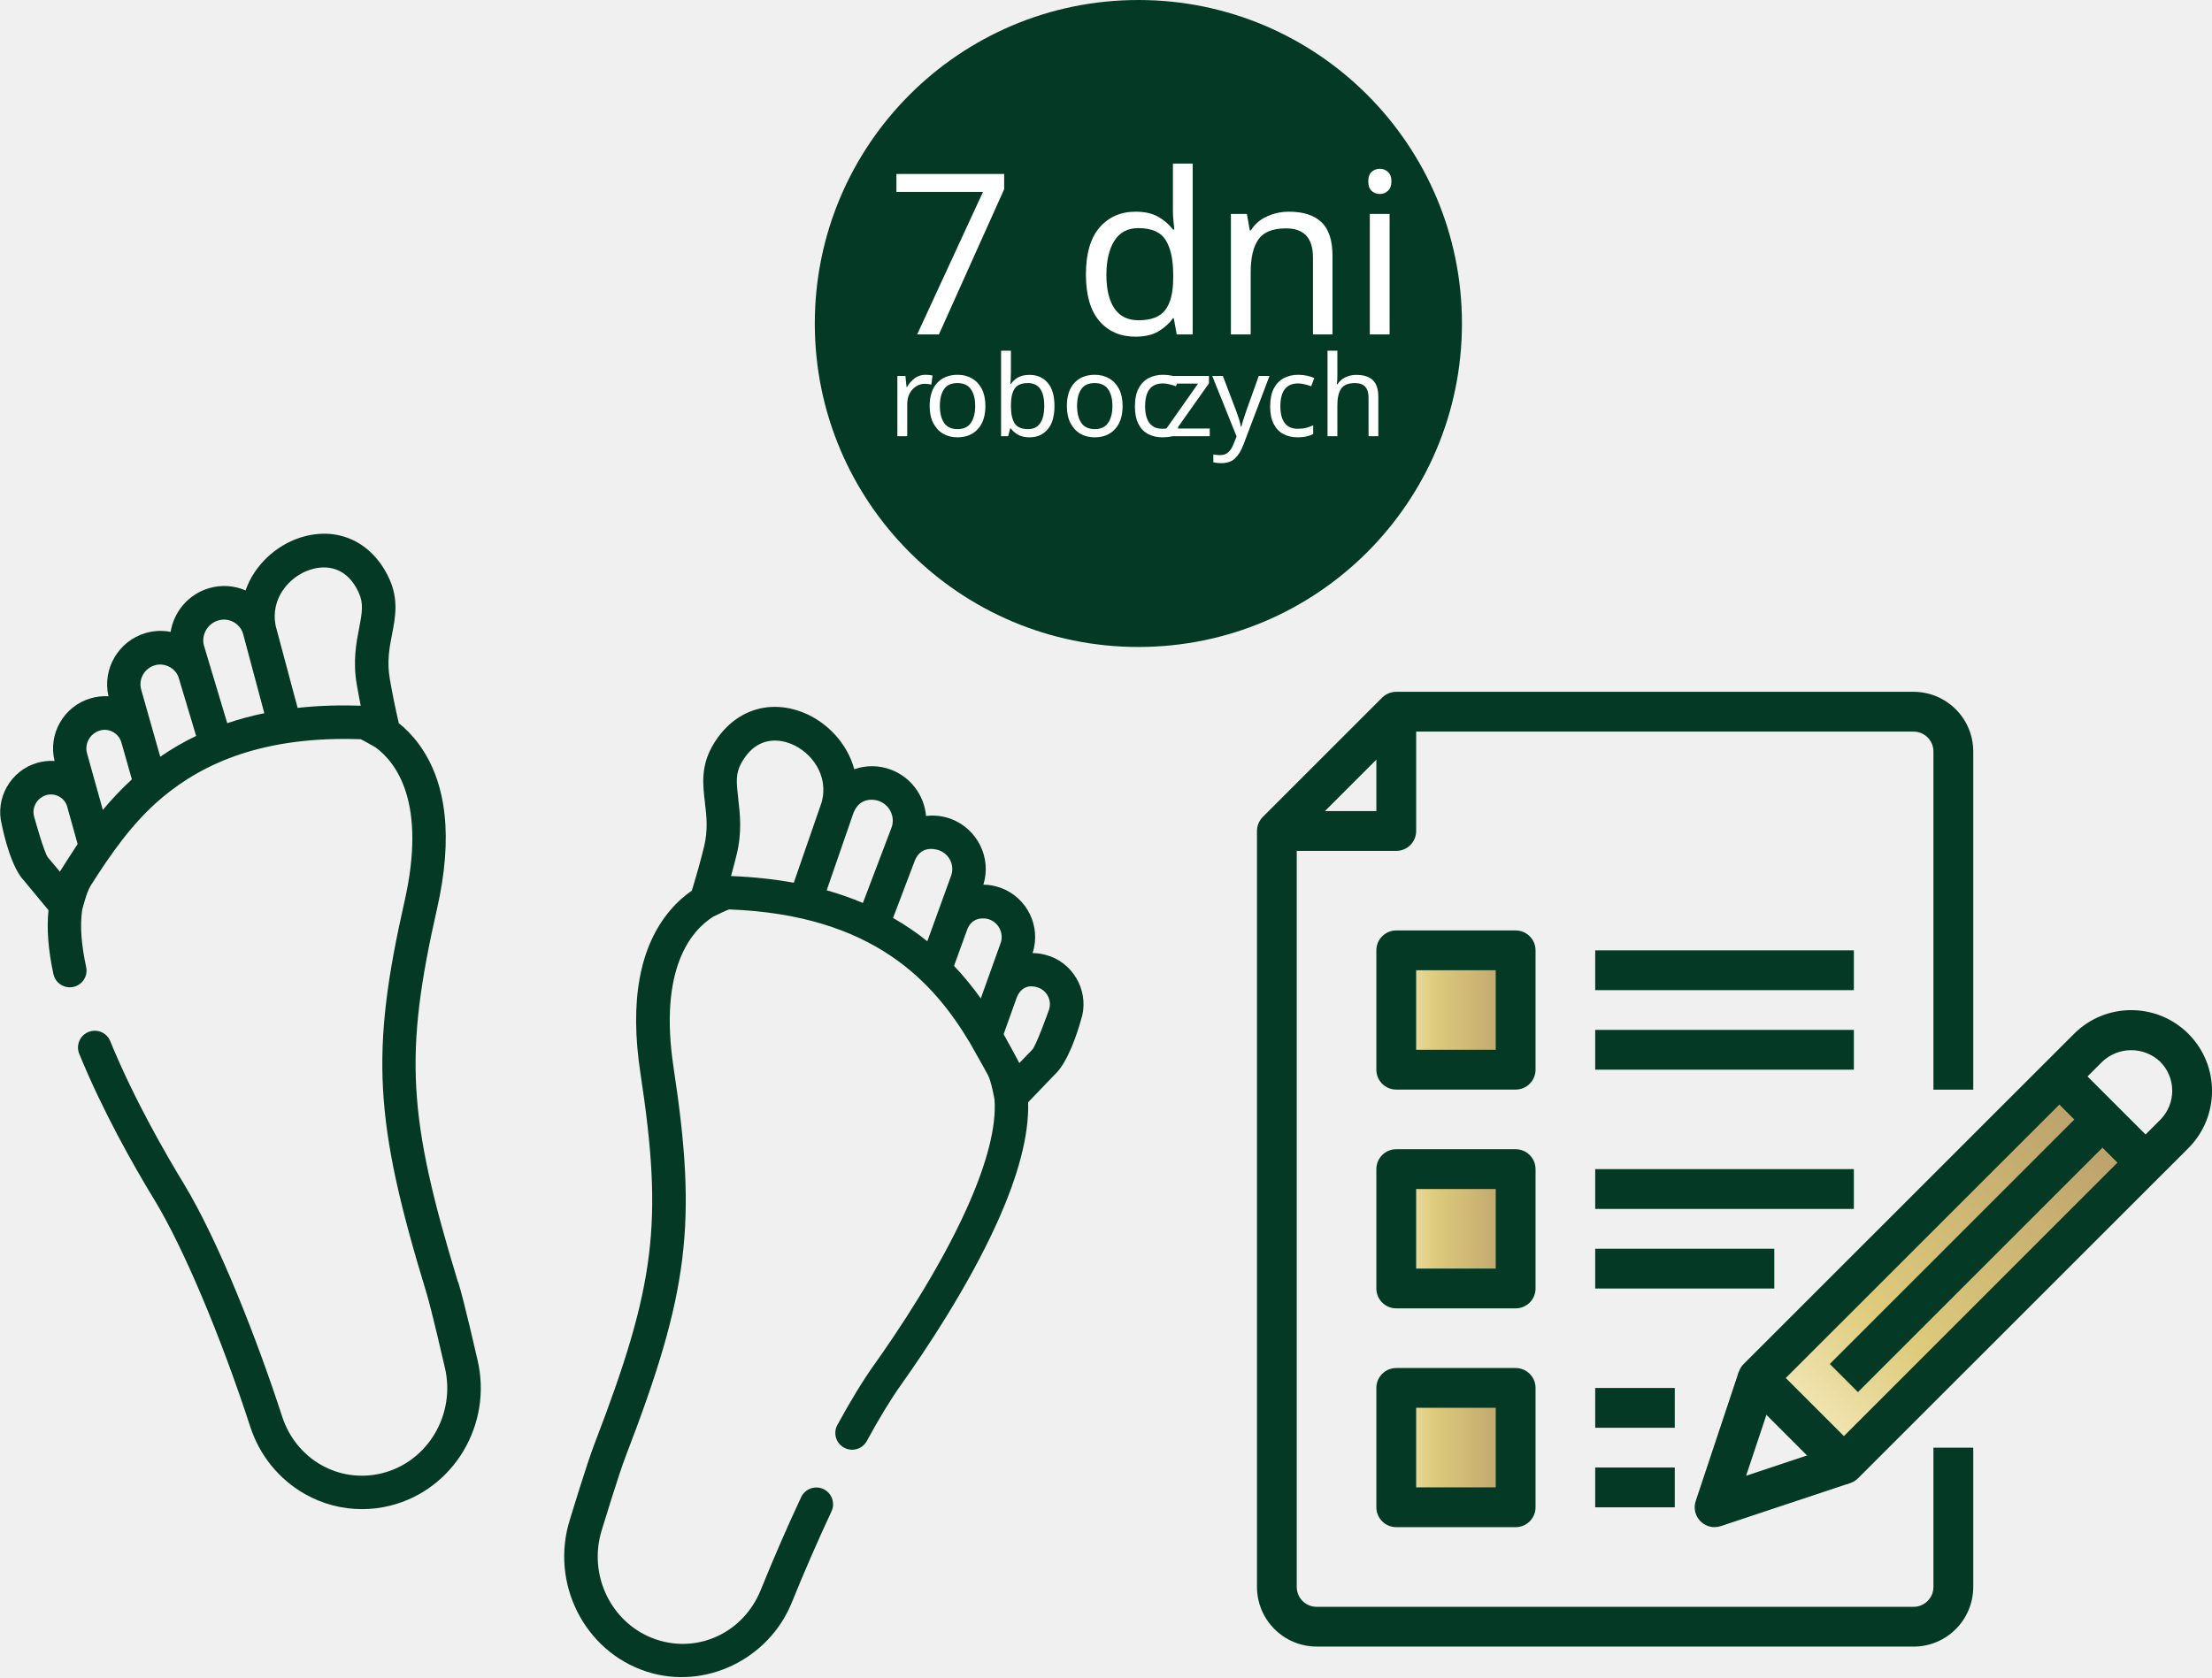
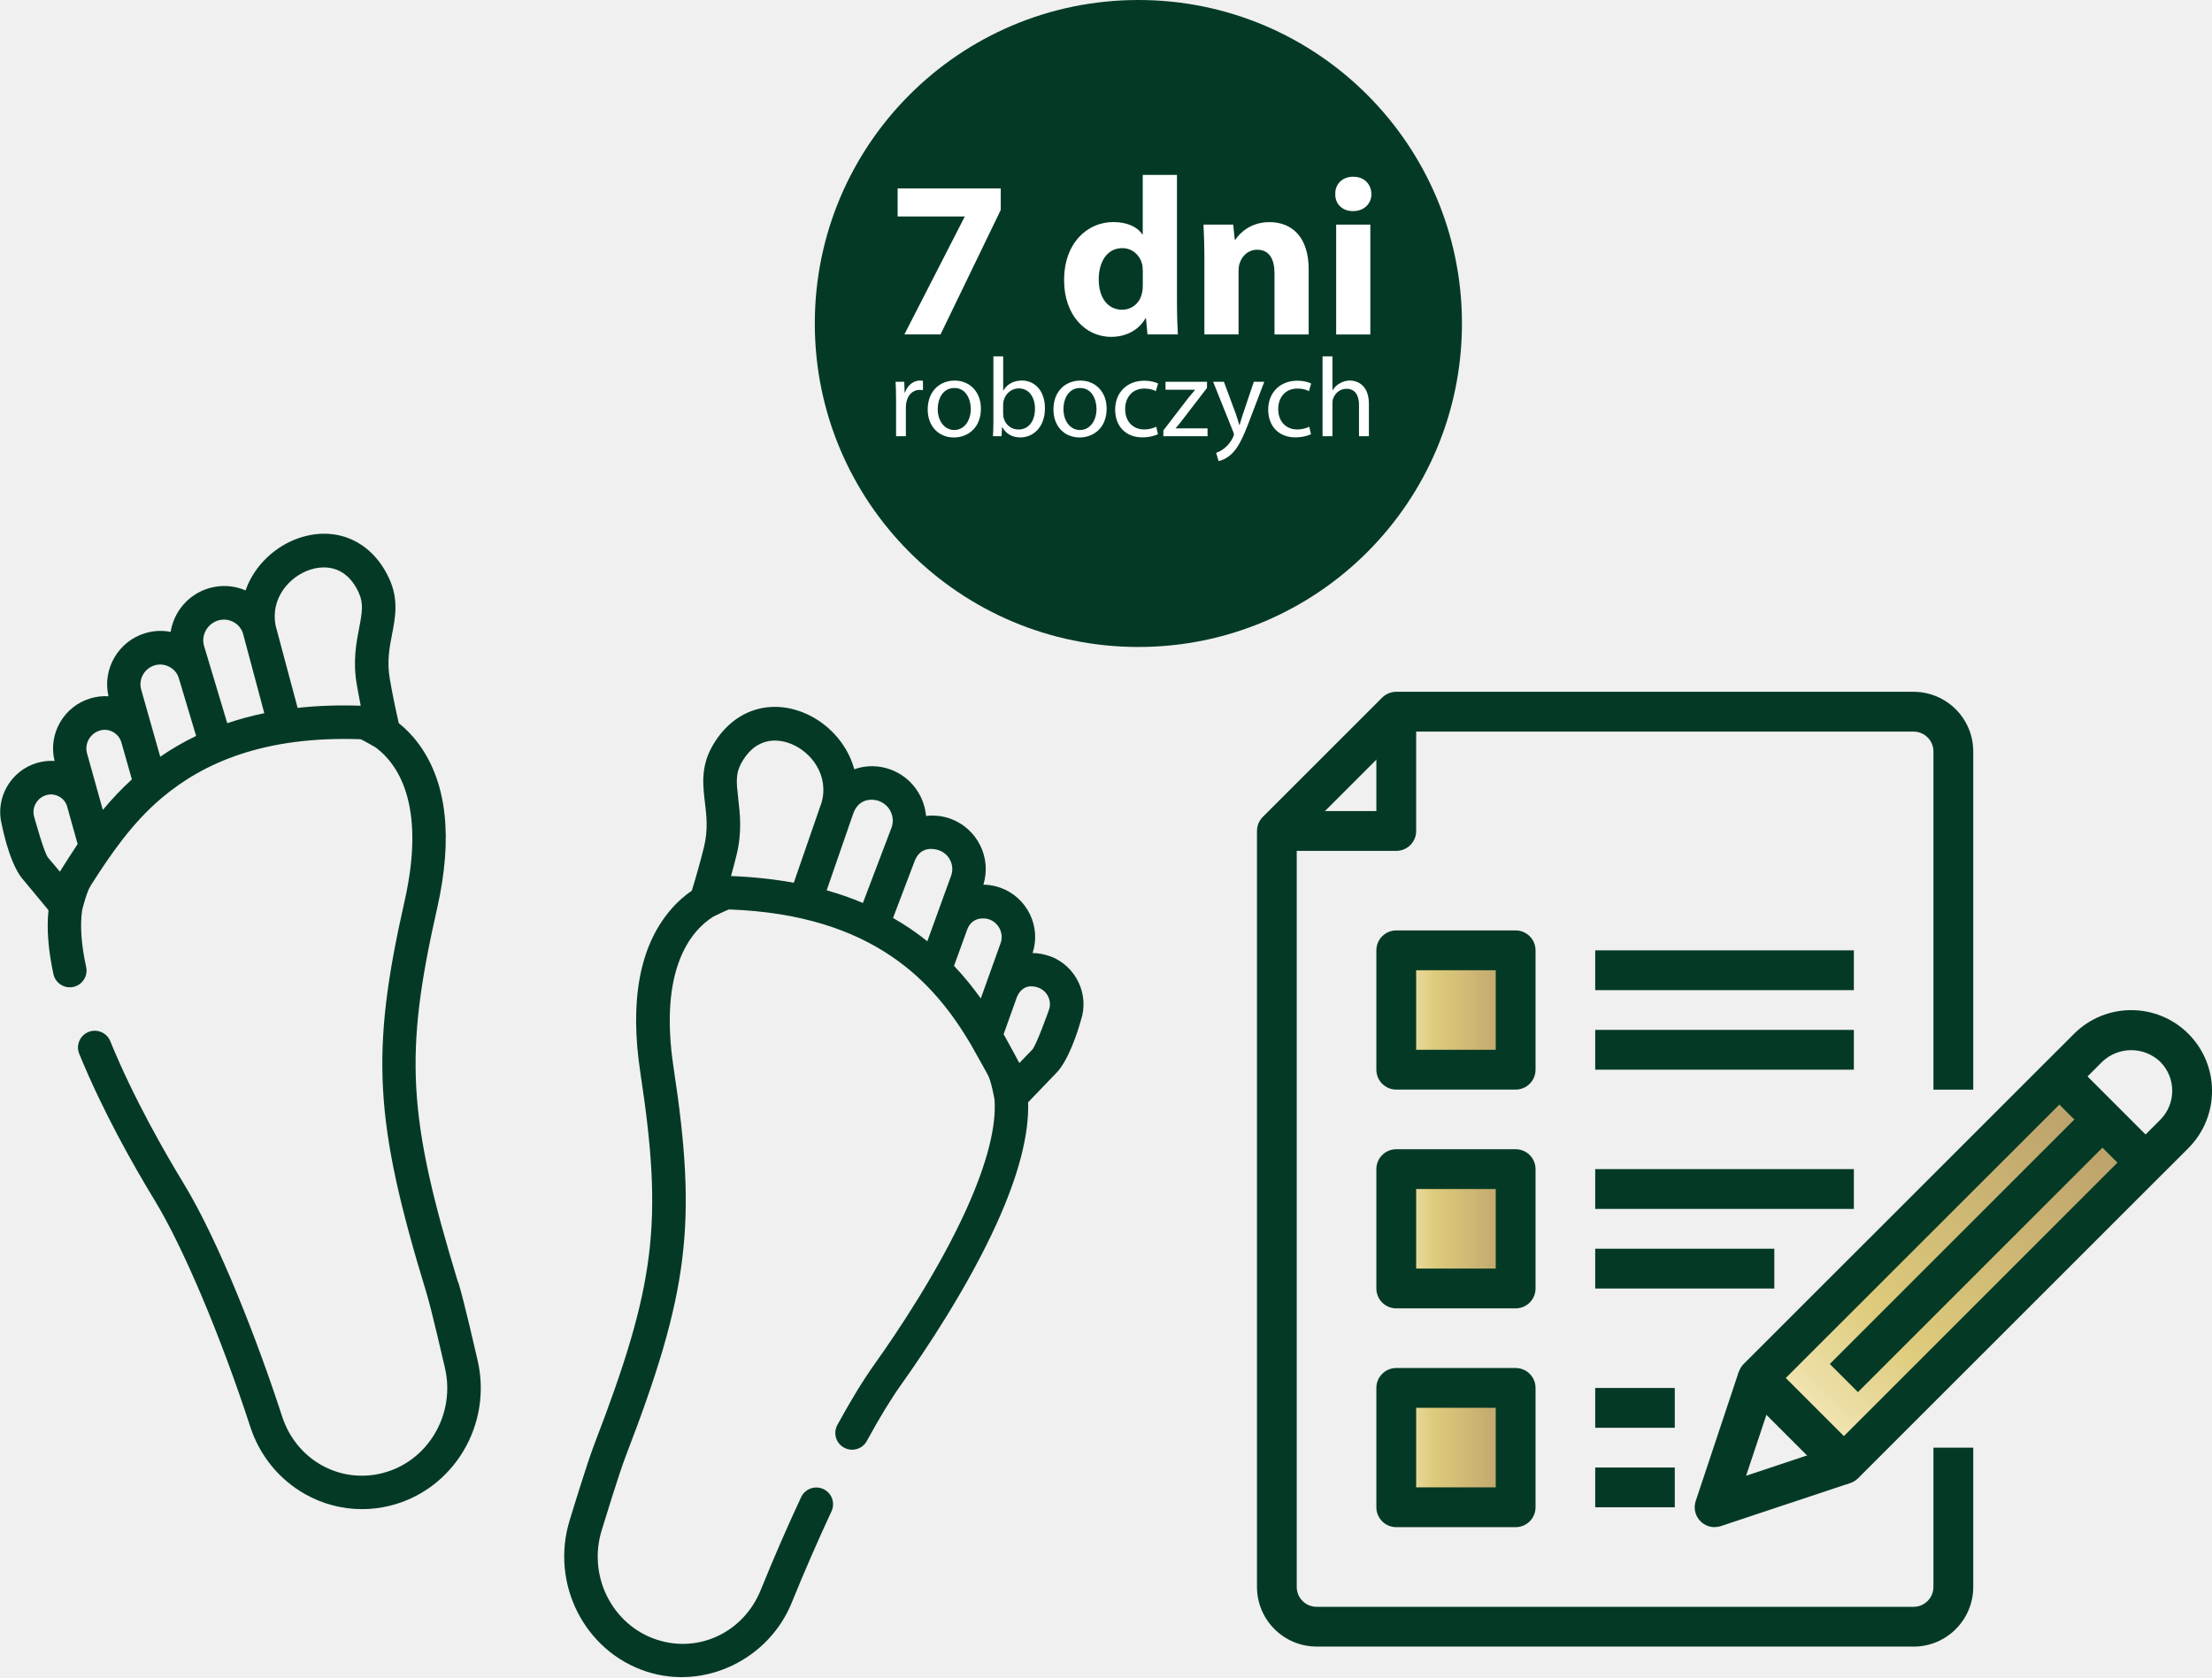
<svg xmlns="http://www.w3.org/2000/svg" xmlns:xlink="http://www.w3.org/1999/xlink" id="Layer_2" viewBox="0 0 400.05 303.42">
  <defs>
-     <style>.cls-1{fill:url(#New_Gradient_Swatch_copy);}.cls-2{font-family:MyriadPro-Regular, 'Myriad Pro';font-size:20.34px;}.cls-2,.cls-3{fill:#fff;}.cls-4{letter-spacing:.02em;}.cls-5{fill:#043a25;}.cls-6{letter-spacing:0em;}.cls-7{fill:url(#New_Gradient_Swatch_copy-3);}.cls-8{fill:url(#New_Gradient_Swatch_copy-4);}.cls-9{fill:url(#New_Gradient_Swatch_copy-2);}.cls-3{font-family:MyriadPro-Bold, 'Myriad Pro';font-size:40.65px;}.cls-10{letter-spacing:0em;}</style>
+     <style>.cls-1{fill:url(#New_Gradient_Swatch_copy);}.cls-2{fill:#043a25;}.cls-3{fill:#fff;}.cls-4{fill:url(#New_Gradient_Swatch_copy-3);}.cls-5{fill:url(#New_Gradient_Swatch_copy-4);}.cls-6{fill:url(#New_Gradient_Swatch_copy-2);}</style>
    <linearGradient id="New_Gradient_Swatch_copy" x1="253.52" y1="182.06" x2="273.81" y2="182.06" gradientUnits="userSpaceOnUse">
      <stop offset="0" stop-color="#f1e5b3" />
      <stop offset=".29" stop-color="#decb7c" />
      <stop offset="1" stop-color="#bba16b" />
    </linearGradient>
    <linearGradient id="New_Gradient_Swatch_copy-2" y1="222.3" y2="222.3" xlink:href="#New_Gradient_Swatch_copy" />
    <linearGradient id="New_Gradient_Swatch_copy-3" x1="253.17" y1="261.88" x2="273.46" y2="261.88" xlink:href="#New_Gradient_Swatch_copy" />
    <linearGradient id="New_Gradient_Swatch_copy-4" x1="84.91" y1="1237.37" x2="158.94" y2="1237.37" gradientTransform="translate(231.28 -1007.87)" xlink:href="#New_Gradient_Swatch_copy" />
  </defs>
  <g id="Layer_14">
    <g>
-       <path class="cls-5" d="M346.08,297.87h-107.95c-5.96,0-10.8-4.83-10.8-10.8V150.33c0-.95,.38-1.87,1.05-2.54l21.59-21.59c.67-.67,1.59-1.05,2.54-1.05h93.56c5.96,0,10.8,4.83,10.8,10.8v61.17h-7.2v-61.17c0-1.99-1.61-3.6-3.6-3.6h-92.07l-19.48,19.48v135.25c0,1.99,1.61,3.6,3.6,3.6h107.95c1.99,0,3.6-1.61,3.6-3.6v-25.19h7.2v25.19c0,5.96-4.83,10.8-10.8,10.8Z" />
-       <path class="cls-5" d="M252.52,153.93h-21.59v-7.2h17.99v-14.39h7.2v17.99c0,1.99-1.61,3.6-3.6,3.6Z" />
+       <path class="cls-2" d="M346.08,297.87h-107.95c-5.96,0-10.8-4.83-10.8-10.8V150.33c0-.95,.38-1.87,1.05-2.54l21.59-21.59c.67-.67,1.59-1.05,2.54-1.05h93.56c5.96,0,10.8,4.83,10.8,10.8v61.17h-7.2v-61.17c0-1.99-1.61-3.6-3.6-3.6h-92.07l-19.48,19.48v135.25c0,1.99,1.61,3.6,3.6,3.6h107.95c1.99,0,3.6-1.61,3.6-3.6v-25.19h7.2v25.19c0,5.96-4.83,10.8-10.8,10.8Z" />
+       <path class="cls-2" d="M252.52,153.93h-21.59v-7.2h17.99v-14.39h7.2v17.99c0,1.99-1.61,3.6-3.6,3.6Z" />
      <rect class="cls-1" x="253.52" y="171.92" width="20.29" height="20.29" />
-       <rect class="cls-9" x="253.52" y="212.15" width="20.29" height="20.29" />
-       <rect class="cls-7" x="253.17" y="251.74" width="20.29" height="20.29" />
-       <rect class="cls-8" x="316.19" y="220.8" width="74.03" height="17.39" transform="translate(-58.82 316.98) rotate(-45)" />
-       <path class="cls-5" d="M274.11,197.11h-21.59c-1.99,0-3.6-1.61-3.6-3.6v-21.59c0-1.99,1.61-3.6,3.6-3.6h21.59c1.99,0,3.6,1.61,3.6,3.6v21.59c0,1.99-1.61,3.6-3.6,3.6Zm-17.99-7.2h14.39v-14.39h-14.39v14.39Z" />
-       <path class="cls-5" d="M274.11,236.69h-21.59c-1.99,0-3.6-1.61-3.6-3.6v-21.59c0-1.99,1.61-3.6,3.6-3.6h21.59c1.99,0,3.6,1.61,3.6,3.6v21.59c0,1.99-1.61,3.6-3.6,3.6Zm-17.99-7.2h14.39v-14.39h-14.39v14.39Z" />
-       <path class="cls-5" d="M274.11,276.27h-21.59c-1.99,0-3.6-1.61-3.6-3.6v-21.59c0-1.99,1.61-3.6,3.6-3.6h21.59c1.99,0,3.6,1.61,3.6,3.6v21.59c0,1.99-1.61,3.6-3.6,3.6Zm-17.99-7.2h14.39v-14.39h-14.39v14.39Z" />
-       <path class="cls-5" d="M288.5,171.92h46.78v7.2h-46.78v-7.2Z" />
-       <path class="cls-5" d="M288.5,186.31h46.78v7.2h-46.78v-7.2Z" />
-       <path class="cls-5" d="M288.5,211.5h46.78v7.2h-46.78v-7.2Z" />
-       <path class="cls-5" d="M288.5,225.9h32.39v7.2h-32.39v-7.2Z" />
-       <path class="cls-5" d="M288.5,251.09h14.39v7.2h-14.39v-7.2Z" />
-       <path class="cls-5" d="M288.5,265.48h14.39v7.2h-14.39v-7.2Z" />
-       <path class="cls-5" d="M333.48,268.48c-.95,0-1.87-.38-2.54-1.05l-15.59-15.59c-1.4-1.4-1.4-3.68,0-5.09l59.75-59.73c5.71-5.71,14.97-5.71,20.68,0,5.7,5.71,5.7,14.96,0,20.68l-59.75,59.73c-.67,.67-1.59,1.05-2.54,1.05Zm-10.51-19.19l10.51,10.51,57.21-57.22c2.89-2.9,2.89-7.6,0-10.5-2.94-2.8-7.56-2.8-10.5,0l-57.23,57.21Z" />
-       <path class="cls-5" d="M310.09,276.27c-1.16,0-2.24-.56-2.92-1.5-.68-.94-.86-2.14-.49-3.24l7.79-23.39,6.84,2.28-5.52,16.55,16.55-5.52,2.27,6.84-23.39,7.79c-.37,.12-.75,.18-1.14,.18Z" />
-       <path class="cls-5" d="M369.9,197.28l5.09-5.09,15.59,15.59-5.09,5.09-15.59-15.59Z" />
-       <path class="cls-5" d="M330.93,246.75l46.76-46.76,5.09,5.09-46.76,46.76-5.09-5.09Z" />
+       <rect class="cls-6" x="253.52" y="212.15" width="20.29" height="20.29" />
+       <rect class="cls-4" x="253.17" y="251.74" width="20.29" height="20.29" />
+       <rect class="cls-5" x="316.19" y="220.8" width="74.03" height="17.39" transform="translate(-58.82 316.98) rotate(-45)" />
+       <path class="cls-2" d="M274.11,197.11h-21.59c-1.99,0-3.6-1.61-3.6-3.6v-21.59c0-1.99,1.61-3.6,3.6-3.6h21.59c1.99,0,3.6,1.61,3.6,3.6v21.59c0,1.99-1.61,3.6-3.6,3.6Zm-17.99-7.2h14.39v-14.39h-14.39v14.39Z" />
+       <path class="cls-2" d="M274.11,236.69h-21.59c-1.99,0-3.6-1.61-3.6-3.6v-21.59c0-1.99,1.61-3.6,3.6-3.6h21.59c1.99,0,3.6,1.61,3.6,3.6v21.59c0,1.99-1.61,3.6-3.6,3.6Zm-17.99-7.2h14.39v-14.39h-14.39v14.39Z" />
+       <path class="cls-2" d="M274.11,276.27h-21.59c-1.99,0-3.6-1.61-3.6-3.6v-21.59c0-1.99,1.61-3.6,3.6-3.6h21.59c1.99,0,3.6,1.61,3.6,3.6v21.59c0,1.99-1.61,3.6-3.6,3.6Zm-17.99-7.2h14.39v-14.39h-14.39v14.39Z" />
+       <path class="cls-2" d="M288.5,171.92h46.78v7.2h-46.78v-7.2Z" />
+       <path class="cls-2" d="M288.5,186.31h46.78v7.2h-46.78v-7.2Z" />
+       <path class="cls-2" d="M288.5,211.5h46.78v7.2h-46.78v-7.2Z" />
+       <path class="cls-2" d="M288.5,225.9h32.39v7.2h-32.39v-7.2Z" />
+       <path class="cls-2" d="M288.5,251.09h14.39v7.2h-14.39v-7.2Z" />
+       <path class="cls-2" d="M288.5,265.48h14.39v7.2h-14.39v-7.2Z" />
+       <path class="cls-2" d="M333.48,268.48c-.95,0-1.87-.38-2.54-1.05l-15.59-15.59c-1.4-1.4-1.4-3.68,0-5.09l59.75-59.73c5.71-5.71,14.97-5.71,20.68,0,5.7,5.71,5.7,14.96,0,20.68l-59.75,59.73c-.67,.67-1.59,1.05-2.54,1.05Zm-10.51-19.19l10.51,10.51,57.21-57.22c2.89-2.9,2.89-7.6,0-10.5-2.94-2.8-7.56-2.8-10.5,0l-57.23,57.21Z" />
+       <path class="cls-2" d="M310.09,276.27c-1.16,0-2.24-.56-2.92-1.5-.68-.94-.86-2.14-.49-3.24l7.79-23.39,6.84,2.28-5.52,16.55,16.55-5.52,2.27,6.84-23.39,7.79c-.37,.12-.75,.18-1.14,.18Z" />
+       <path class="cls-2" d="M369.9,197.28l5.09-5.09,15.59,15.59-5.09,5.09-15.59-15.59Z" />
+       <path class="cls-2" d="M330.93,246.75l46.76-46.76,5.09,5.09-46.76,46.76-5.09-5.09Z" />
    </g>
    <g>
-       <path class="cls-5" d="M82.83,231.94c-9.11-29.88-9.75-41.24-3.79-67.54,2.9-12.8,1.8-22.81-3.26-29.74-1.18-1.62-2.45-2.88-3.66-3.84-.65-2.82-1.19-5.5-1.62-7.99-.55-3.17-.07-5.66,.4-8.06,.6-3.09,1.22-6.29-.49-10.05-3.06-6.73-9.42-9.65-16.19-7.44-4.21,1.38-8.18,4.85-9.81,9.53-2.07-.9-4.37-1.05-6.58-.41-3.76,1.09-6.39,4.27-6.97,7.91-1.48-.29-3.03-.23-4.52,.21-4.92,1.43-7.87,6.5-6.72,11.44-1.07-.07-2.15,.05-3.21,.36-4.87,1.42-7.76,6.47-6.54,11.34-1.05-.07-2.12,.05-3.16,.35-4.8,1.4-7.64,6.41-6.38,11.21,.39,1.9,1.73,7.71,4.03,10.12,0,0,4.34,5.23,4.41,5.32-.35,3.33-.05,7.19,.89,11.56,.36,1.63,1.97,2.67,3.6,2.32,1.64-.35,2.68-1.97,2.32-3.6-.89-4.1-1.13-7.55-.72-10.32,.03-.13,.81-3.26,1.5-4.34,3.68-5.8,7.59-11.45,12.88-15.92,.02-.02,.05-.04,.07-.06,7.53-6.33,18.51-11.18,35.91-10.57,.4,.14,2.55,1.39,2.71,1.48,3.75,2.76,9.27,10.01,5.23,27.85-6.18,27.29-5.49,39.83,3.91,70.64,1.06,3.48,3.11,12.57,3.38,13.68,2.01,8.49-3.08,17.07-11.35,19.13-7.78,1.93-15.55-2.48-18.08-10.28-4.34-13.36-11.32-31.48-17.88-42.26-3.1-5.09-8.94-15.18-13.2-25.62-.63-1.55-2.4-2.29-3.95-1.66-1.55,.63-2.29,2.4-1.66,3.95,4.2,10.28,9.73,20.08,13.63,26.48,5.18,8.51,11.97,24.6,17.3,40.98,1.69,5.2,5.2,9.52,9.89,12.18,3.19,1.81,6.75,2.73,10.33,2.73,1.7,0,3.41-.21,5.09-.63,11.48-2.86,18.56-14.7,15.78-26.41-.26-1.09-2.35-10.35-3.48-14.05ZM39.5,112.23c1.89-.55,3.94,.55,4.47,2.46l3.83,14.33c-2.38,.49-4.61,1.1-6.7,1.81l-4.21-14.03c-.53-1.95,.64-3.99,2.6-4.57Zm-11.49,8.12c1.74-.51,3.72,.48,4.29,2.21l3.17,10.57c-2.37,1.14-4.52,2.41-6.49,3.77l-3.45-12.17c-.52-1.87,.59-3.83,2.48-4.38Zm-19.31,34.81c-.67-.69-2.51-7.36-2.53-7.43-.46-1.66,.53-3.4,2.2-3.89,1.55-.45,3.24,.41,3.74,1.95l1.93,6.9c-1.03,1.53-3.08,4.78-3.21,5,0,0-2.05-2.46-2.13-2.53Zm9.9-8.63l-2.86-10.25c-.49-1.76,.56-3.61,2.34-4.13,1.67-.49,3.41,.53,3.88,2.18l1.89,6.66c-1.96,1.8-3.7,3.66-5.25,5.53Zm35.23-18.46l-3.98-14.88c-.98-4.94,2.47-8.9,6.24-10.13,1.81-.59,6.28-1.36,8.8,4.18,.87,1.91,.62,3.5,.06,6.39-.52,2.67-1.16,5.99-.42,10.25,.21,1.22,.45,2.49,.71,3.79-4.11-.14-7.9,0-11.41,.39Z" />
-       <path class="cls-5" d="M189.88,172.99c-1.02-.38-2.08-.57-3.13-.58,1.57-4.77-.96-10.02-5.72-11.78-1.04-.39-2.11-.58-3.18-.59,1.51-4.84-1.07-10.11-5.88-11.9-1.46-.54-2.99-.71-4.49-.53-.32-3.67-2.72-7.03-6.39-8.39-2.16-.8-4.47-.81-6.59-.06-1.29-4.78-5-8.53-9.11-10.21-6.6-2.69-13.15-.23-16.69,6.26-1.97,3.63-1.58,6.86-1.21,9.99,.29,2.43,.59,4.95-.18,8.07-.61,2.45-1.34,5.08-2.19,7.85-1.27,.88-2.63,2.04-3.92,3.57-5.55,6.55-7.36,16.45-5.38,29.43,4.13,27.11,2.73,38.39-8.29,67.04-1.39,3.61-4.14,12.69-4.47,13.76-3.6,11.47,2.61,23.8,13.85,27.47,10.57,3.45,22.13-2.24,26.27-12.44,2.33-5.74,4.76-11.31,7.2-16.54,.71-1.52,.05-3.32-1.46-4.03-1.52-.71-3.32-.05-4.03,1.46-2.49,5.32-4.95,10.98-7.32,16.83-3.09,7.6-11.15,11.45-18.77,8.96-8.1-2.65-12.57-11.57-9.95-19.89,.34-1.09,3.04-10,4.35-13.4,11.38-29.56,12.91-42.01,8.63-70.13-2.75-18.04,3.21-24.88,7.16-27.38,.19-.09,2.45-1.2,2.86-1.31,26.37,.96,37.15,13.41,43.59,24.18,.08,.17,2.35,4.13,3.24,5.8,.61,1.14,1.16,4.29,1.18,4.4,.37,4.84-1.35,11.59-5.09,19.87-5.08,11.23-12.61,22.41-16.65,28.08-2.05,2.88-4.29,6.56-6.68,10.93-.8,1.47-.26,3.31,1.22,4.11,1.47,.8,3.31,.26,4.11-1.21,2.26-4.16,4.38-7.63,6.29-10.31,4.16-5.85,11.94-17.41,17.23-29.1,3.94-8.71,5.83-16.02,5.65-21.85,.08-.09,.15-.17,.23-.25l4.56-4.75c2.46-2.24,4.22-7.93,4.74-9.8,1.61-4.7-.87-9.9-5.56-11.64Zm-8.91-2.39l-3.59,10.02c-1.41-1.97-3.01-3.96-4.84-5.89l2.35-6.48s0,0,0,0c.87-2.48,3.23-2.22,4.04-1.92,1.73,.64,2.65,2.56,2.04,4.28Zm-11.1-16.76c1.84,.68,2.8,2.72,2.16,4.53l-4.32,11.91c-1.86-1.5-3.92-2.92-6.2-4.22l3.92-10.32c1.06-2.74,3.55-2.23,4.44-1.9Zm-10.88-8.92c1.92,.71,2.93,2.83,2.27,4.74l-5.2,13.69c-2.03-.86-4.21-1.63-6.55-2.29,0,0,4.85-14.02,4.85-14.02,1.13-2.86,3.7-2.47,4.63-2.13Zm-25.47-.43c-.35-2.92-.49-4.53,.51-6.37,2.91-5.35,7.31-4.26,9.07-3.54,3.67,1.5,6.83,5.7,5.5,10.55l-5.04,14.56c-3.47-.63-7.24-1.05-11.35-1.21,.36-1.28,.68-2.53,.98-3.73,1.05-4.2,.64-7.56,.32-10.26Zm56.18,38.21c-.02,.07-2.33,6.58-3.05,7.23-.08,.07-2.3,2.38-2.3,2.38-.11-.23-1.93-3.62-2.84-5.22l2.41-6.74c1.08-2.45,3.09-1.97,3.87-1.68,1.63,.6,2.49,2.41,1.91,4.03Z" />
+       <path class="cls-2" d="M82.83,231.94c-9.11-29.88-9.75-41.24-3.79-67.54,2.9-12.8,1.8-22.81-3.26-29.74-1.18-1.62-2.45-2.88-3.66-3.84-.65-2.82-1.19-5.5-1.62-7.99-.55-3.17-.07-5.66,.4-8.06,.6-3.09,1.22-6.29-.49-10.05-3.06-6.73-9.42-9.65-16.19-7.44-4.21,1.38-8.18,4.85-9.81,9.53-2.07-.9-4.37-1.05-6.58-.41-3.76,1.09-6.39,4.27-6.97,7.91-1.48-.29-3.03-.23-4.52,.21-4.92,1.43-7.87,6.5-6.72,11.44-1.07-.07-2.15,.05-3.21,.36-4.87,1.42-7.76,6.47-6.54,11.34-1.05-.07-2.12,.05-3.16,.35-4.8,1.4-7.64,6.41-6.38,11.21,.39,1.9,1.73,7.71,4.03,10.12,0,0,4.34,5.23,4.41,5.32-.35,3.33-.05,7.19,.89,11.56,.36,1.63,1.97,2.67,3.6,2.32,1.64-.35,2.68-1.97,2.32-3.6-.89-4.1-1.13-7.55-.72-10.32,.03-.13,.81-3.26,1.5-4.34,3.68-5.8,7.59-11.45,12.88-15.92,.02-.02,.05-.04,.07-.06,7.53-6.33,18.51-11.18,35.91-10.57,.4,.14,2.55,1.39,2.71,1.48,3.75,2.76,9.27,10.01,5.23,27.85-6.18,27.29-5.49,39.83,3.91,70.64,1.06,3.48,3.11,12.57,3.38,13.68,2.01,8.49-3.08,17.07-11.35,19.13-7.78,1.93-15.55-2.48-18.08-10.28-4.34-13.36-11.32-31.48-17.88-42.26-3.1-5.09-8.94-15.18-13.2-25.62-.63-1.55-2.4-2.29-3.95-1.66-1.55,.63-2.29,2.4-1.66,3.95,4.2,10.28,9.73,20.08,13.63,26.48,5.18,8.51,11.97,24.6,17.3,40.98,1.69,5.2,5.2,9.52,9.89,12.18,3.19,1.81,6.75,2.73,10.33,2.73,1.7,0,3.41-.21,5.09-.63,11.48-2.86,18.56-14.7,15.78-26.41-.26-1.09-2.35-10.35-3.48-14.05ZM39.5,112.23c1.89-.55,3.94,.55,4.47,2.46l3.83,14.33c-2.38,.49-4.61,1.1-6.7,1.81l-4.21-14.03c-.53-1.95,.64-3.99,2.6-4.57Zm-11.49,8.12c1.74-.51,3.72,.48,4.29,2.21l3.17,10.57c-2.37,1.14-4.52,2.41-6.49,3.77l-3.45-12.17c-.52-1.87,.59-3.83,2.48-4.38Zm-19.31,34.81c-.67-.69-2.51-7.36-2.53-7.43-.46-1.66,.53-3.4,2.2-3.89,1.55-.45,3.24,.41,3.74,1.95l1.93,6.9c-1.03,1.53-3.08,4.78-3.21,5,0,0-2.05-2.46-2.13-2.53Zm9.9-8.63l-2.86-10.25c-.49-1.76,.56-3.61,2.34-4.13,1.67-.49,3.41,.53,3.88,2.18l1.89,6.66c-1.96,1.8-3.7,3.66-5.25,5.53Zm35.23-18.46l-3.98-14.88c-.98-4.94,2.47-8.9,6.24-10.13,1.81-.59,6.28-1.36,8.8,4.18,.87,1.91,.62,3.5,.06,6.39-.52,2.67-1.16,5.99-.42,10.25,.21,1.22,.45,2.49,.71,3.79-4.11-.14-7.9,0-11.41,.39Z" />
+       <path class="cls-2" d="M189.88,172.99c-1.02-.38-2.08-.57-3.13-.58,1.57-4.77-.96-10.02-5.72-11.78-1.04-.39-2.11-.58-3.18-.59,1.51-4.84-1.07-10.11-5.88-11.9-1.46-.54-2.99-.71-4.49-.53-.32-3.67-2.72-7.03-6.39-8.39-2.16-.8-4.47-.81-6.59-.06-1.29-4.78-5-8.53-9.11-10.21-6.6-2.69-13.15-.23-16.69,6.26-1.97,3.63-1.58,6.86-1.21,9.99,.29,2.43,.59,4.95-.18,8.07-.61,2.45-1.34,5.08-2.19,7.85-1.27,.88-2.63,2.04-3.92,3.57-5.55,6.55-7.36,16.45-5.38,29.43,4.13,27.11,2.73,38.39-8.29,67.04-1.39,3.61-4.14,12.69-4.47,13.76-3.6,11.47,2.61,23.8,13.85,27.47,10.57,3.45,22.13-2.24,26.27-12.44,2.33-5.74,4.76-11.31,7.2-16.54,.71-1.52,.05-3.32-1.46-4.03-1.52-.71-3.32-.05-4.03,1.46-2.49,5.32-4.95,10.98-7.32,16.83-3.09,7.6-11.15,11.45-18.77,8.96-8.1-2.65-12.57-11.57-9.95-19.89,.34-1.09,3.04-10,4.35-13.4,11.38-29.56,12.91-42.01,8.63-70.13-2.75-18.04,3.21-24.88,7.16-27.38,.19-.09,2.45-1.2,2.86-1.31,26.37,.96,37.15,13.41,43.59,24.18,.08,.17,2.35,4.13,3.24,5.8,.61,1.14,1.16,4.29,1.18,4.4,.37,4.84-1.35,11.59-5.09,19.87-5.08,11.23-12.61,22.41-16.65,28.08-2.05,2.88-4.29,6.56-6.68,10.93-.8,1.47-.26,3.31,1.22,4.11,1.47,.8,3.31,.26,4.11-1.21,2.26-4.16,4.38-7.63,6.29-10.31,4.16-5.85,11.94-17.41,17.23-29.1,3.94-8.71,5.83-16.02,5.65-21.85,.08-.09,.15-.17,.23-.25l4.56-4.75c2.46-2.24,4.22-7.93,4.74-9.8,1.61-4.7-.87-9.9-5.56-11.64Zm-8.91-2.39l-3.59,10.02c-1.41-1.97-3.01-3.96-4.84-5.89l2.35-6.48s0,0,0,0c.87-2.48,3.23-2.22,4.04-1.92,1.73,.64,2.65,2.56,2.04,4.28Zm-11.1-16.76c1.84,.68,2.8,2.72,2.16,4.53l-4.32,11.91c-1.86-1.5-3.92-2.92-6.2-4.22l3.92-10.32c1.06-2.74,3.55-2.23,4.44-1.9Zm-10.88-8.92c1.92,.71,2.93,2.83,2.27,4.74l-5.2,13.69c-2.03-.86-4.21-1.63-6.55-2.29,0,0,4.85-14.02,4.85-14.02,1.13-2.86,3.7-2.47,4.63-2.13Zm-25.47-.43c-.35-2.92-.49-4.53,.51-6.37,2.91-5.35,7.31-4.26,9.07-3.54,3.67,1.5,6.83,5.7,5.5,10.55l-5.04,14.56c-3.47-.63-7.24-1.05-11.35-1.21,.36-1.28,.68-2.53,.98-3.73,1.05-4.2,.64-7.56,.32-10.26Zm56.18,38.21c-.02,.07-2.33,6.58-3.05,7.23-.08,.07-2.3,2.38-2.3,2.38-.11-.23-1.93-3.62-2.84-5.22l2.41-6.74c1.08-2.45,3.09-1.97,3.87-1.68,1.63,.6,2.49,2.41,1.91,4.03Z" />
    </g>
  </g>
  <g id="FORMULARZ_STOPY">
    <g>
-       <circle class="cls-5" cx="205.88" cy="58.52" r="58.52" />
-       <text class="cls-3" transform="translate(160.34 60.5)">
-         <tspan x="0" y="0">7 dni</tspan>
-       </text>
-       <text class="cls-2" transform="translate(160.56 78.91)">
-         <tspan class="cls-10" x="0" y="0">r</tspan>
-         <tspan class="cls-6" x="6.45" y="0">oboc</tspan>
-         <tspan class="cls-4" x="49.46" y="0">z</tspan>
-         <tspan class="cls-10" x="58.66" y="0">y</tspan>
-         <tspan x="68.03" y="0">ch</tspan>
-       </text>
+       <circle class="cls-2" cx="205.88" cy="58.52" r="58.52" />
+       <g>
+         <path class="cls-3" d="M180.99,34.08v3.9l-10.89,22.52h-6.54l10.89-21.26v-.08h-12.11v-5.08h18.66Z" />
+         <path class="cls-3" d="M212.86,31.64v22.93c0,2.24,.08,4.59,.16,5.93h-5.49l-.28-2.93h-.08c-1.26,2.24-3.66,3.37-6.22,3.37-4.71,0-8.5-4.02-8.5-10.2-.04-6.71,4.15-10.57,8.9-10.57,2.44,0,4.35,.85,5.24,2.24h.08v-10.77h6.18Zm-6.18,17.4c0-.33-.04-.77-.08-1.1-.37-1.67-1.71-3.05-3.62-3.05-2.8,0-4.27,2.52-4.27,5.65,0,3.37,1.67,5.49,4.23,5.49,1.79,0,3.21-1.22,3.58-2.97,.12-.45,.16-.89,.16-1.42v-2.6Z" />
+         <path class="cls-3" d="M217.82,46.97c0-2.48-.08-4.59-.16-6.34h5.37l.28,2.72h.12c.81-1.26,2.85-3.17,6.14-3.17,4.06,0,7.11,2.68,7.11,8.54v11.79h-6.18v-11.02c0-2.56-.89-4.31-3.13-4.31-1.71,0-2.72,1.18-3.13,2.32-.16,.37-.24,.98-.24,1.54v11.46h-6.18v-13.54Z" />
+         <path class="cls-3" d="M248.03,35.1c0,1.71-1.3,3.09-3.33,3.09s-3.25-1.38-3.21-3.09c-.04-1.79,1.26-3.13,3.25-3.13s3.25,1.34,3.29,3.13Zm-6.38,25.41v-19.88h6.18v19.88h-6.18Z" />
+       </g>
+       <g>
+         <path class="cls-3" d="M162.05,72.14c0-1.16-.02-2.16-.08-3.07h1.57l.06,1.93h.08c.45-1.32,1.53-2.16,2.73-2.16,.2,0,.35,.02,.51,.06v1.69c-.18-.04-.37-.06-.61-.06-1.26,0-2.16,.96-2.4,2.3-.04,.24-.08,.53-.08,.83v5.25h-1.77v-6.77Z" />
+         <path class="cls-3" d="M177.4,73.91c0,3.64-2.52,5.23-4.9,5.23-2.66,0-4.72-1.95-4.72-5.06,0-3.29,2.16-5.23,4.88-5.23s4.74,2.05,4.74,5.06Zm-7.81,.1c0,2.16,1.24,3.78,2.99,3.78s2.99-1.61,2.99-3.82c0-1.67-.83-3.78-2.95-3.78s-3.03,1.95-3.03,3.82Z" />
+         <path class="cls-3" d="M179.58,78.91c.04-.67,.08-1.67,.08-2.54v-11.9h1.77v6.18h.04c.63-1.1,1.77-1.81,3.36-1.81,2.44,0,4.17,2.03,4.15,5.02,0,3.52-2.22,5.27-4.41,5.27-1.42,0-2.56-.55-3.29-1.85h-.06l-.08,1.63h-1.55Zm1.85-3.95c0,.22,.04,.45,.08,.65,.35,1.24,1.38,2.09,2.68,2.09,1.87,0,2.99-1.53,2.99-3.78,0-1.97-1.02-3.66-2.93-3.66-1.22,0-2.36,.83-2.73,2.2-.04,.2-.1,.45-.1,.73v1.77Z" />
+         <path class="cls-3" d="M200.14,73.91c0,3.64-2.52,5.23-4.9,5.23-2.66,0-4.72-1.95-4.72-5.06,0-3.29,2.16-5.23,4.88-5.23s4.74,2.05,4.74,5.06Zm-7.81,.1c0,2.16,1.24,3.78,2.99,3.78s2.99-1.61,2.99-3.82c0-1.67-.83-3.78-2.95-3.78s-3.03,1.95-3.03,3.82Z" />
+         <path class="cls-3" d="M209.41,78.55c-.47,.24-1.5,.57-2.83,.57-2.97,0-4.9-2.01-4.9-5.02s2.07-5.23,5.29-5.23c1.06,0,1.99,.26,2.48,.51l-.41,1.38c-.43-.24-1.1-.47-2.07-.47-2.26,0-3.48,1.67-3.48,3.72,0,2.28,1.46,3.68,3.42,3.68,1.02,0,1.69-.26,2.2-.49l.31,1.34Z" />
+         <path class="cls-3" d="M210.39,77.88l4.45-5.8c.43-.53,.83-1,1.28-1.53v-.04h-5.33v-1.44h7.51l-.02,1.12-4.39,5.71c-.41,.55-.81,1.04-1.26,1.55v.04h5.76v1.42h-7.99v-1.04Z" />
+         <path class="cls-3" d="M221.35,69.07l2.16,5.82c.22,.65,.47,1.42,.63,2.01h.04c.18-.59,.39-1.34,.63-2.05l1.95-5.78h1.89l-2.68,7.02c-1.28,3.38-2.16,5.11-3.38,6.16-.87,.77-1.75,1.08-2.2,1.16l-.45-1.5c.45-.14,1.04-.43,1.57-.88,.49-.39,1.1-1.08,1.51-1.99,.08-.18,.14-.33,.14-.43s-.04-.24-.12-.47l-3.64-9.07h1.95Z" />
+         <path class="cls-3" d="M237.09,78.55c-.47,.24-1.5,.57-2.83,.57-2.97,0-4.9-2.01-4.9-5.02s2.07-5.23,5.29-5.23c1.06,0,1.99,.26,2.48,.51l-.41,1.38c-.43-.24-1.1-.47-2.07-.47-2.26,0-3.48,1.67-3.48,3.72,0,2.28,1.46,3.68,3.42,3.68,1.02,0,1.69-.26,2.2-.49l.31,1.34Z" />
+         <path class="cls-3" d="M239.19,64.47h1.79v6.14h.04c.28-.51,.73-.96,1.28-1.26,.53-.31,1.16-.51,1.83-.51,1.32,0,3.44,.81,3.44,4.21v5.86h-1.79v-5.65c0-1.59-.59-2.93-2.28-2.93-1.16,0-2.07,.81-2.4,1.79-.1,.24-.12,.51-.12,.85v5.94h-1.79v-14.44Z" />
+       </g>
    </g>
  </g>
</svg>
